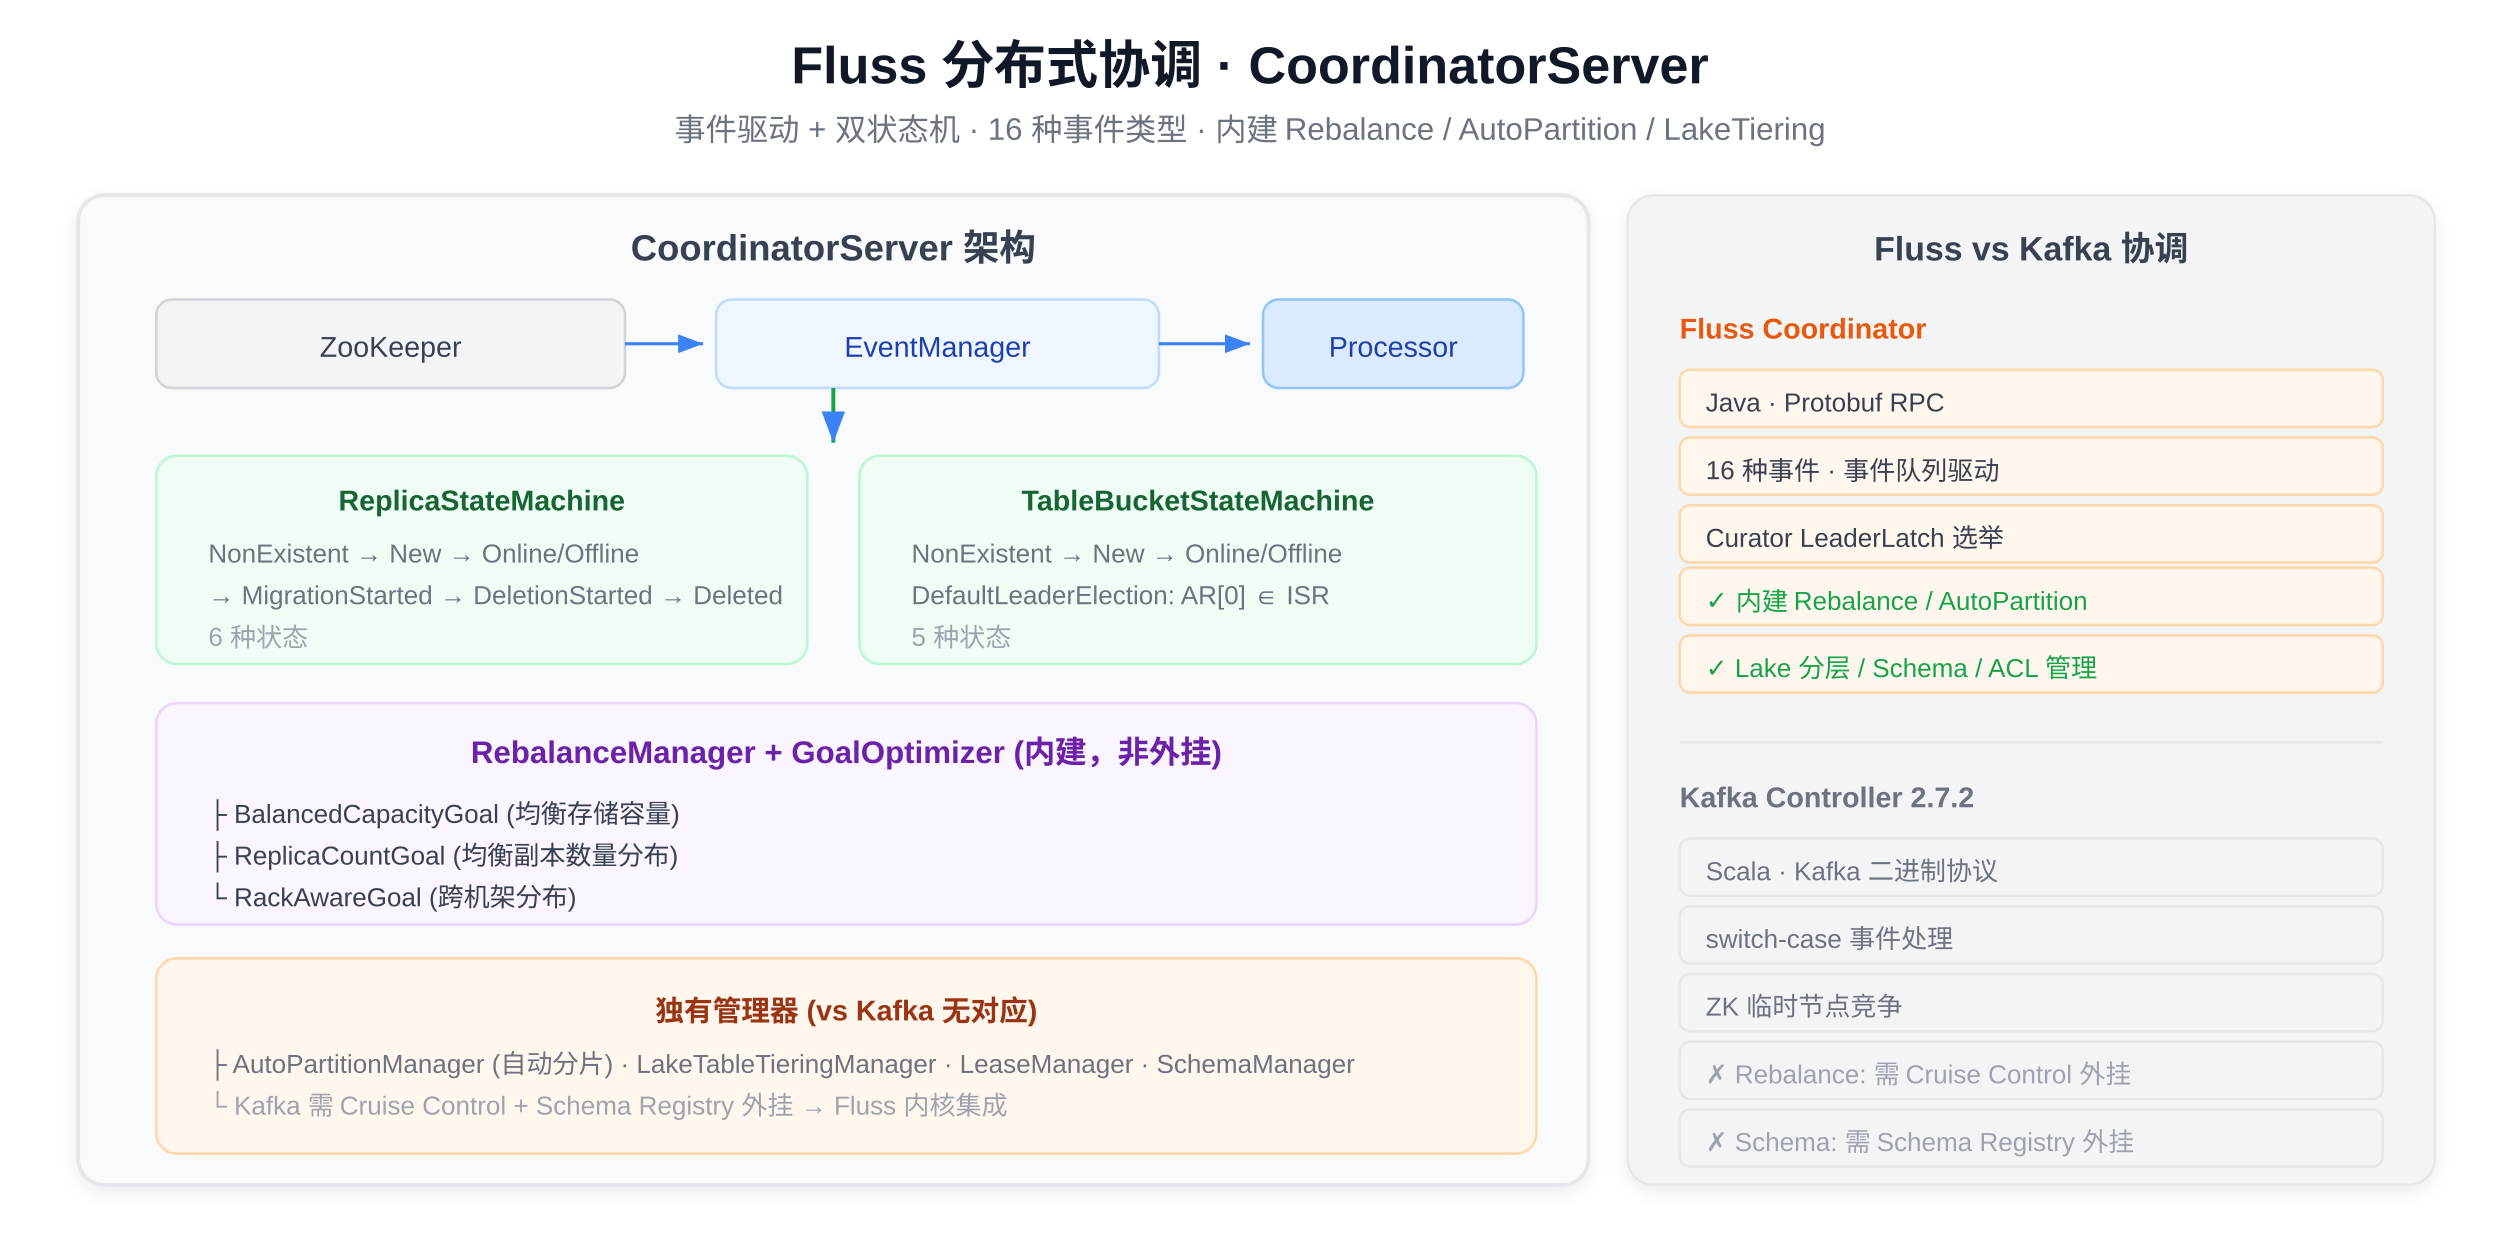
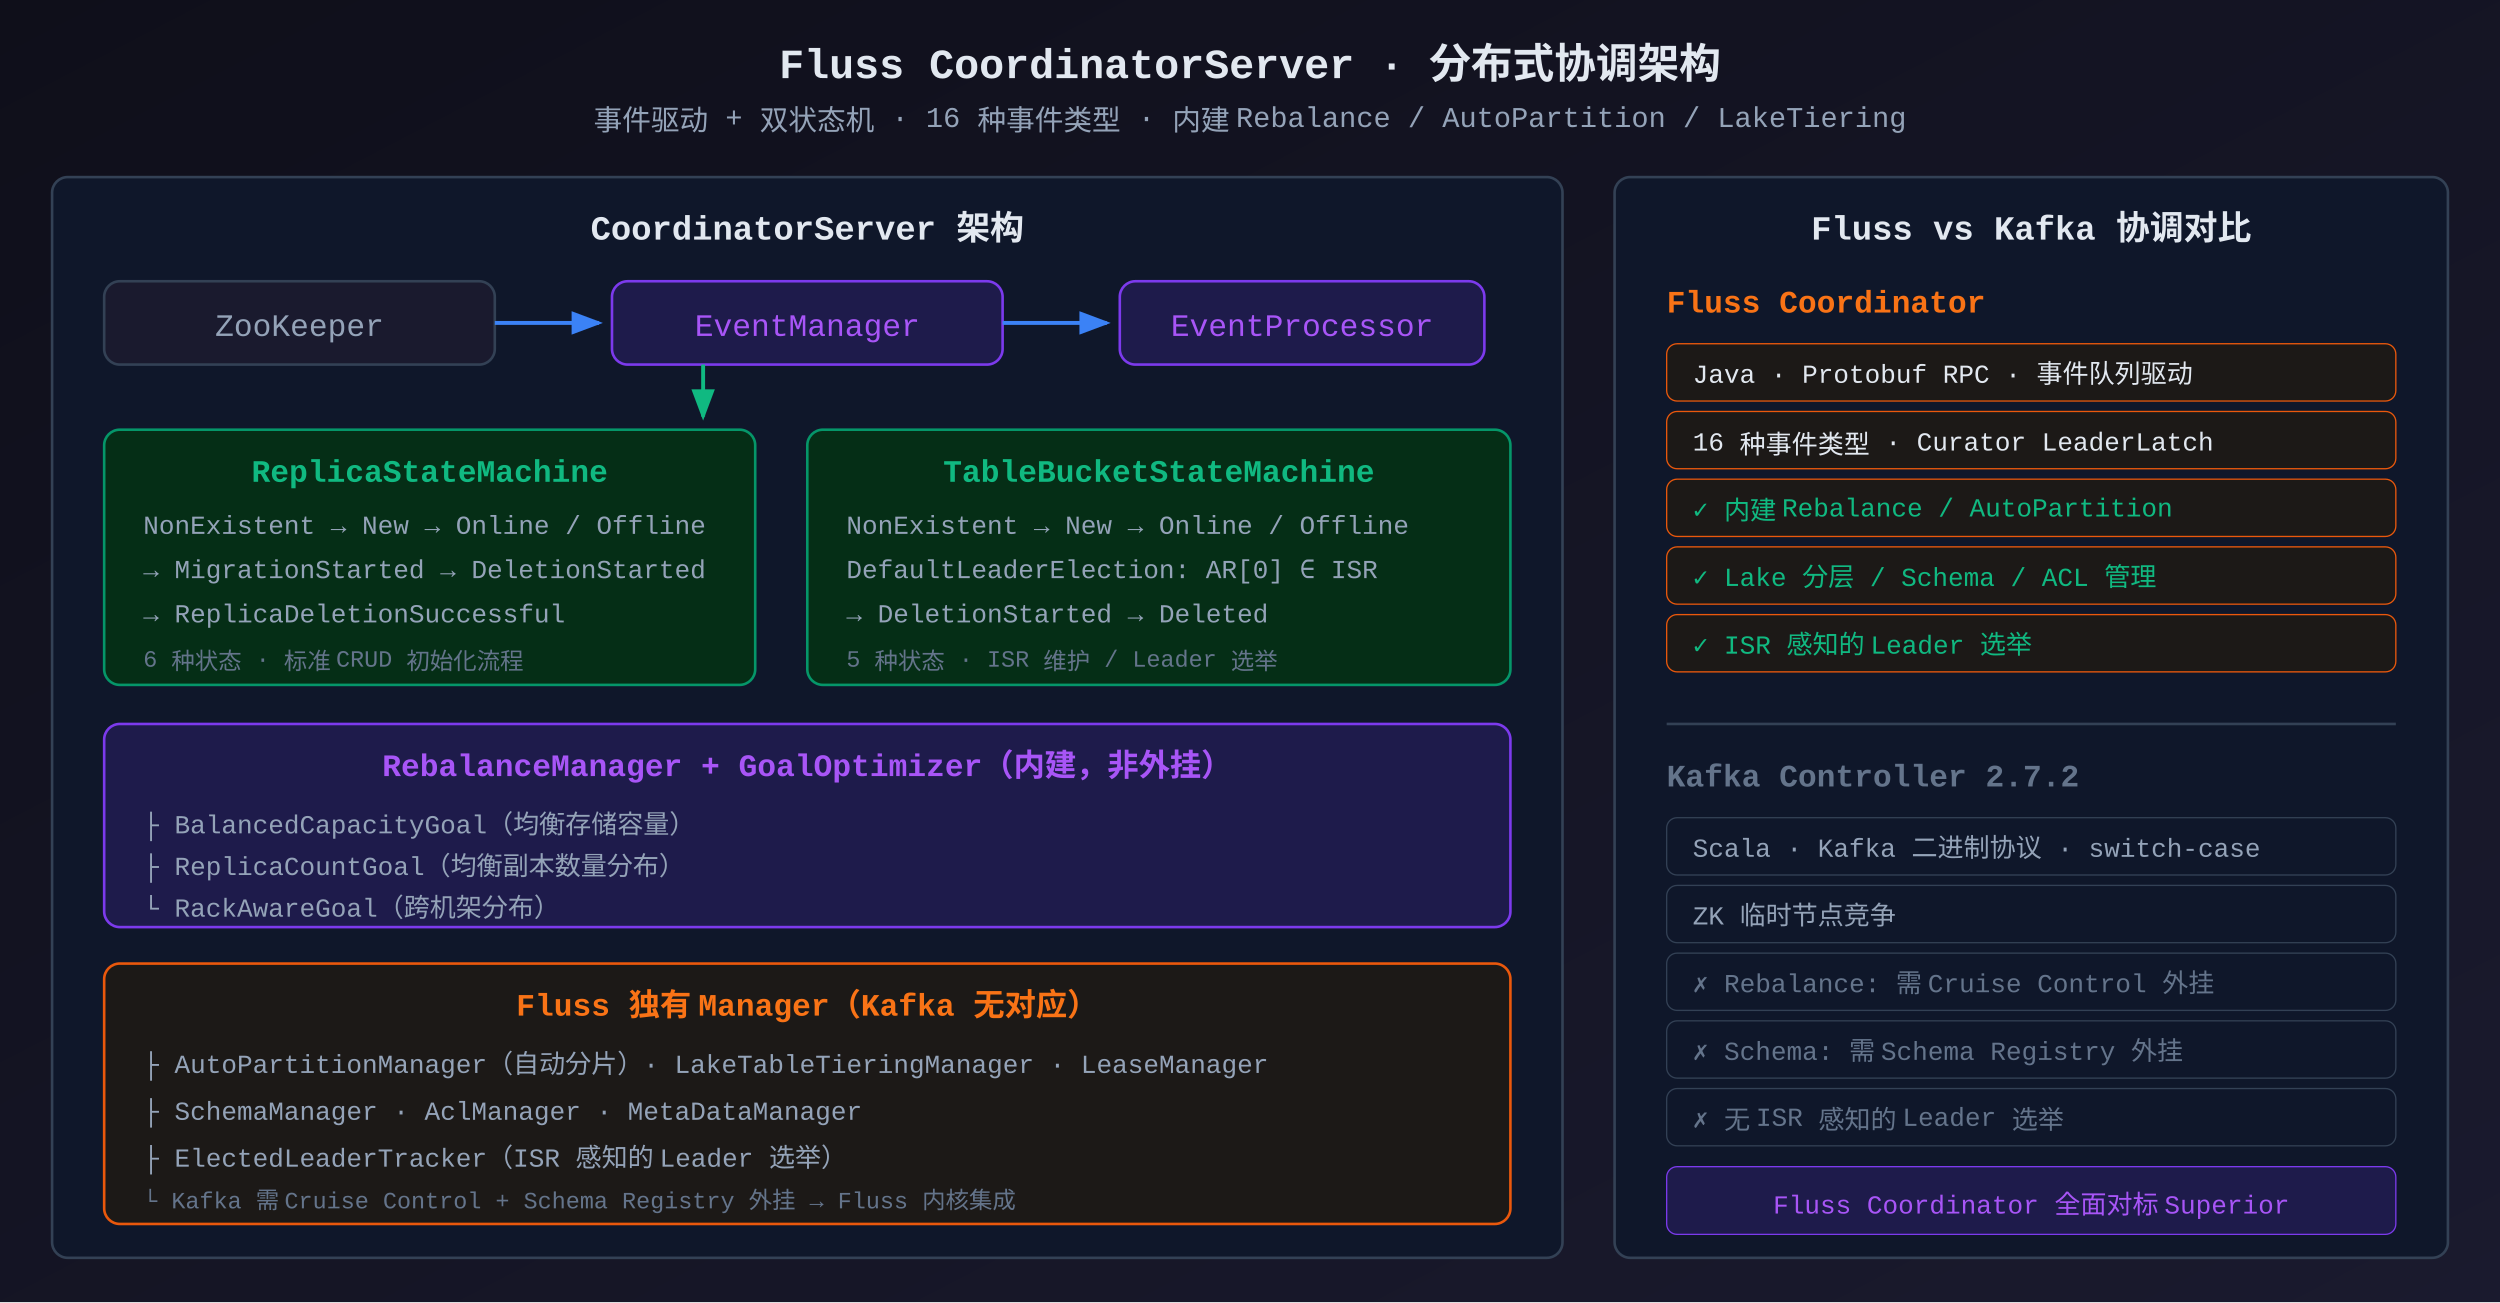
- <svg xmlns="http://www.w3.org/2000/svg" viewBox="0 0 960 480">
+ <svg xmlns="http://www.w3.org/2000/svg" viewBox="0 0 960 500" width="960" height="500">
+   <style>
+   text { font-family: 'SF Mono', 'Fira Code', 'Cascadia Code', 'Courier New', 'Microsoft YaHei', 'SimHei', monospace; }
+ </style>
  <defs>
-     <marker id="arr-coord" markerWidth="8" markerHeight="6" refX="8" refY="3" orient="auto">
-       <path d="M0,0 L8,3 L0,6 Z" fill="#3b82f6" />
+     <linearGradient id="bg-grad" x1="0%" y1="0%" x2="100%" y2="100%">
+       <stop offset="0%" stop-color="#0f0f1a" />
+       <stop offset="100%" stop-color="#1a1a2e" />
+     </linearGradient>
+     <marker id="arr-blue" markerWidth="8" markerHeight="6" refX="7" refY="3" orient="auto">
+       <polygon points="0 0, 8 3, 0 6" fill="#3b82f6" />
    </marker>
-     <filter id="shadow-co" x="-2%" y="-2%" width="104%" height="104%">
-       <feDropShadow dx="0" dy="2" stdDeviation="3" flood-opacity="0.08" />
-     </filter>
+     <marker id="arr-green" markerWidth="8" markerHeight="6" refX="7" refY="3" orient="auto">
+       <polygon points="0 0, 8 3, 0 6" fill="#10b981" />
+     </marker>
+     <marker id="arr-purple" markerWidth="8" markerHeight="6" refX="7" refY="3" orient="auto">
+       <polygon points="0 0, 8 3, 0 6" fill="#a855f7" />
+     </marker>
+     <marker id="arr-orange" markerWidth="8" markerHeight="6" refX="7" refY="3" orient="auto">
+       <polygon points="0 0, 8 3, 0 6" fill="#f97316" />
+     </marker>
  </defs>
-   <rect width="960" height="480" fill="#ffffff" />
-   <text x="480" y="32" font-family="Helvetica Neue, Arial, PingFang SC, Microsoft YaHei, sans-serif" font-size="20" font-weight="bold" fill="#111827" text-anchor="middle">Fluss 分布式协调 · CoordinatorServer</text>
-   <text x="480" y="54" font-family="Helvetica Neue, Arial, PingFang SC, Microsoft YaHei, sans-serif" font-size="12" fill="#6b7280" text-anchor="middle">事件驱动 + 双状态机 · 16 种事件类型 · 内建 Rebalance / AutoPartition / LakeTiering</text>
-   <rect x="30" y="75" width="580" height="380" rx="10" fill="#f9fafb" stroke="#e5e7eb" stroke-width="1.5" filter="url(#shadow-co)" />
-   <text x="320" y="100" font-family="Helvetica Neue, Arial, PingFang SC, Microsoft YaHei, sans-serif" font-size="14" font-weight="bold" fill="#374151" text-anchor="middle">CoordinatorServer 架构</text>
-   <rect x="60" y="115" width="180" height="34" rx="6" fill="#f3f4f6" stroke="#d1d5db" stroke-width="1" />
-   <text x="150" y="137" font-family="Helvetica Neue, Arial, PingFang SC, Microsoft YaHei, sans-serif" font-size="11" fill="#374151" text-anchor="middle">ZooKeeper</text>
-   <line x1="240" y1="132" x2="270" y2="132" stroke="#3b82f6" stroke-width="1.2" marker-end="url(#arr-coord)" />
-   <rect x="275" y="115" width="170" height="34" rx="6" fill="#eff6ff" stroke="#bfdbfe" stroke-width="1" />
-   <text x="360" y="137" font-family="Helvetica Neue, Arial, PingFang SC, Microsoft YaHei, sans-serif" font-size="11" fill="#1e40af" text-anchor="middle">EventManager</text>
-   <line x1="445" y1="132" x2="480" y2="132" stroke="#3b82f6" stroke-width="1.2" marker-end="url(#arr-coord)" />
-   <rect x="485" y="115" width="100" height="34" rx="6" fill="#dbeafe" stroke="#93c5fd" stroke-width="1" />
-   <text x="535" y="137" font-family="Helvetica Neue, Arial, PingFang SC, Microsoft YaHei, sans-serif" font-size="11" fill="#1e40af" text-anchor="middle">Processor</text>
-   <line x1="320" y1="149" x2="320" y2="170" stroke="#16a34a" stroke-width="1.5" marker-end="url(#arr-coord)" />
-   <rect x="60" y="175" width="250" height="80" rx="8" fill="#f0fdf4" stroke="#bbf7d0" stroke-width="1" />
-   <text x="185" y="196" font-family="Helvetica Neue, Arial, PingFang SC, Microsoft YaHei, sans-serif" font-size="11" font-weight="bold" fill="#166534" text-anchor="middle">ReplicaStateMachine</text>
-   <text x="80" y="216" font-family="Helvetica Neue, Arial, PingFang SC, Microsoft YaHei, sans-serif" font-size="10" fill="#6b7280">NonExistent → New → Online/Offline</text>
-   <text x="80" y="232" font-family="Helvetica Neue, Arial, PingFang SC, Microsoft YaHei, sans-serif" font-size="10" fill="#6b7280">→ MigrationStarted → DeletionStarted → Deleted</text>
-   <text x="80" y="248" font-family="Helvetica Neue, Arial, PingFang SC, Microsoft YaHei, sans-serif" font-size="10" fill="#9ca3af">6 种状态</text>
-   <rect x="330" y="175" width="260" height="80" rx="8" fill="#f0fdf4" stroke="#bbf7d0" stroke-width="1" />
-   <text x="460" y="196" font-family="Helvetica Neue, Arial, PingFang SC, Microsoft YaHei, sans-serif" font-size="11" font-weight="bold" fill="#166534" text-anchor="middle">TableBucketStateMachine</text>
-   <text x="350" y="216" font-family="Helvetica Neue, Arial, PingFang SC, Microsoft YaHei, sans-serif" font-size="10" fill="#6b7280">NonExistent → New → Online/Offline</text>
-   <text x="350" y="232" font-family="Helvetica Neue, Arial, PingFang SC, Microsoft YaHei, sans-serif" font-size="10" fill="#6b7280">DefaultLeaderElection: AR[0] ∈ ISR</text>
-   <text x="350" y="248" font-family="Helvetica Neue, Arial, PingFang SC, Microsoft YaHei, sans-serif" font-size="10" fill="#9ca3af">5 种状态</text>
-   <rect x="60" y="270" width="530" height="85" rx="8" fill="#faf5ff" stroke="#e9d5ff" stroke-width="1" />
-   <text x="325" y="293" font-family="Helvetica Neue, Arial, PingFang SC, Microsoft YaHei, sans-serif" font-size="12" font-weight="bold" fill="#6b21a8" text-anchor="middle">RebalanceManager + GoalOptimizer (内建，非外挂)</text>
-   <text x="80" y="316" font-family="Helvetica Neue, Arial, PingFang SC, Microsoft YaHei, sans-serif" font-size="10" fill="#374151">├ BalancedCapacityGoal (均衡存储容量)</text>
-   <text x="80" y="332" font-family="Helvetica Neue, Arial, PingFang SC, Microsoft YaHei, sans-serif" font-size="10" fill="#374151">├ ReplicaCountGoal (均衡副本数量分布)</text>
-   <text x="80" y="348" font-family="Helvetica Neue, Arial, PingFang SC, Microsoft YaHei, sans-serif" font-size="10" fill="#374151">└ RackAwareGoal (跨机架分布)</text>
-   <rect x="60" y="368" width="530" height="75" rx="8" fill="#fff7ed" stroke="#fed7aa" stroke-width="1" />
-   <text x="325" y="392" font-family="Helvetica Neue, Arial, PingFang SC, Microsoft YaHei, sans-serif" font-size="11" font-weight="bold" fill="#9a3412" text-anchor="middle">独有管理器 (vs Kafka 无对应)</text>
-   <text x="80" y="412" font-family="Helvetica Neue, Arial, PingFang SC, Microsoft YaHei, sans-serif" font-size="10" fill="#6b7280">├ AutoPartitionManager (自动分片) · LakeTableTieringManager · LeaseManager · SchemaManager</text>
-   <text x="80" y="428" font-family="Helvetica Neue, Arial, PingFang SC, Microsoft YaHei, sans-serif" font-size="10" fill="#9ca3af">└ Kafka 需 Cruise Control + Schema Registry 外挂 → Fluss 内核集成</text>
-   <rect x="625" y="75" width="310" height="380" rx="10" fill="#f3f4f6" stroke="#e5e7eb" stroke-width="1" filter="url(#shadow-co)" />
-   <text x="780" y="100" font-family="Helvetica Neue, Arial, PingFang SC, Microsoft YaHei, sans-serif" font-size="13" font-weight="bold" fill="#374151" text-anchor="middle">Fluss vs Kafka 协调</text>
-   <text x="645" y="130" font-family="Helvetica Neue, Arial, PingFang SC, Microsoft YaHei, sans-serif" font-size="11" font-weight="bold" fill="#ea580c">Fluss Coordinator</text>
-   <rect x="645" y="142" width="270" height="22" rx="4" fill="#fff7ed" stroke="#fed7aa" stroke-width="1" />
-   <text x="655" y="158" font-family="Helvetica Neue, Arial, PingFang SC, Microsoft YaHei, sans-serif" font-size="10" fill="#374151">Java · Protobuf RPC</text>
-   <rect x="645" y="168" width="270" height="22" rx="4" fill="#fff7ed" stroke="#fed7aa" stroke-width="1" />
-   <text x="655" y="184" font-family="Helvetica Neue, Arial, PingFang SC, Microsoft YaHei, sans-serif" font-size="10" fill="#374151">16 种事件 · 事件队列驱动</text>
-   <rect x="645" y="194" width="270" height="22" rx="4" fill="#fff7ed" stroke="#fed7aa" stroke-width="1" />
-   <text x="655" y="210" font-family="Helvetica Neue, Arial, PingFang SC, Microsoft YaHei, sans-serif" font-size="10" fill="#374151">Curator LeaderLatch 选举</text>
-   <rect x="645" y="218" width="270" height="22" rx="4" fill="#fff7ed" stroke="#fed7aa" stroke-width="1" />
-   <text x="655" y="234" font-family="Helvetica Neue, Arial, PingFang SC, Microsoft YaHei, sans-serif" font-size="10" fill="#16a34a">✓ 内建 Rebalance / AutoPartition</text>
-   <rect x="645" y="244" width="270" height="22" rx="4" fill="#fff7ed" stroke="#fed7aa" stroke-width="1" />
-   <text x="655" y="260" font-family="Helvetica Neue, Arial, PingFang SC, Microsoft YaHei, sans-serif" font-size="10" fill="#16a34a">✓ Lake 分层 / Schema / ACL 管理</text>
-   <line x1="645" y1="285" x2="915" y2="285" stroke="#e5e7eb" stroke-width="1" />
-   <text x="645" y="310" font-family="Helvetica Neue, Arial, PingFang SC, Microsoft YaHei, sans-serif" font-size="11" font-weight="bold" fill="#6b7280">Kafka Controller 2.7.2</text>
-   <rect x="645" y="322" width="270" height="22" rx="4" fill="#f3f4f6" stroke="#e5e7eb" stroke-width="1" />
-   <text x="655" y="338" font-family="Helvetica Neue, Arial, PingFang SC, Microsoft YaHei, sans-serif" font-size="10" fill="#6b7280">Scala · Kafka 二进制协议</text>
-   <rect x="645" y="348" width="270" height="22" rx="4" fill="#f3f4f6" stroke="#e5e7eb" stroke-width="1" />
-   <text x="655" y="364" font-family="Helvetica Neue, Arial, PingFang SC, Microsoft YaHei, sans-serif" font-size="10" fill="#6b7280">switch-case 事件处理</text>
-   <rect x="645" y="374" width="270" height="22" rx="4" fill="#f3f4f6" stroke="#e5e7eb" stroke-width="1" />
-   <text x="655" y="390" font-family="Helvetica Neue, Arial, PingFang SC, Microsoft YaHei, sans-serif" font-size="10" fill="#6b7280">ZK 临时节点竞争</text>
-   <rect x="645" y="400" width="270" height="22" rx="4" fill="#f3f4f6" stroke="#e5e7eb" stroke-width="1" />
-   <text x="655" y="416" font-family="Helvetica Neue, Arial, PingFang SC, Microsoft YaHei, sans-serif" font-size="10" fill="#9ca3af">✗ Rebalance: 需 Cruise Control 外挂</text>
-   <rect x="645" y="426" width="270" height="22" rx="4" fill="#f3f4f6" stroke="#e5e7eb" stroke-width="1" />
-   <text x="655" y="442" font-family="Helvetica Neue, Arial, PingFang SC, Microsoft YaHei, sans-serif" font-size="10" fill="#9ca3af">✗ Schema: 需 Schema Registry 外挂</text>
+   <rect width="960" height="500" fill="url(#bg-grad)" />
+   <text x="480" y="30" font-size="16" font-weight="bold" fill="#e2e8f0" text-anchor="middle">Fluss CoordinatorServer · 分布式协调架构</text>
+   <text x="480" y="50" font-size="11" fill="#94a3b8" text-anchor="middle">事件驱动 + 双状态机 · 16 种事件类型 · 内建 Rebalance / AutoPartition / LakeTiering</text>
+   <rect x="20" y="68" width="580" height="415" rx="6" fill="#0f172a" stroke="#334155" stroke-width="1" />
+   <text x="310" y="92" font-size="13" font-weight="bold" fill="#e2e8f0" text-anchor="middle">CoordinatorServer 架构</text>
+   <rect x="40" y="108" width="150" height="32" rx="6" fill="#1a1a2e" stroke="#334155" stroke-width="1" />
+   <text x="115" y="129" font-size="12" fill="#94a3b8" text-anchor="middle">ZooKeeper</text>
+   <line x1="190" y1="124" x2="230" y2="124" stroke="#3b82f6" stroke-width="1.5" marker-end="url(#arr-blue)" />
+   <rect x="235" y="108" width="150" height="32" rx="6" fill="#1e1b4b" stroke="#7c3aed" stroke-width="1" />
+   <text x="310" y="129" font-size="12" fill="#a855f7" text-anchor="middle">EventManager</text>
+   <line x1="385" y1="124" x2="425" y2="124" stroke="#3b82f6" stroke-width="1.5" marker-end="url(#arr-blue)" />
+   <rect x="430" y="108" width="140" height="32" rx="6" fill="#1e1b4b" stroke="#7c3aed" stroke-width="1" />
+   <text x="500" y="129" font-size="12" fill="#a855f7" text-anchor="middle">EventProcessor</text>
+   <line x1="270" y1="140" x2="270" y2="160" stroke="#10b981" stroke-width="1.5" marker-end="url(#arr-green)" />
+   <rect x="40" y="165" width="250" height="98" rx="6" fill="#052e16" stroke="#059669" stroke-width="1" />
+   <text x="165" y="185" font-size="12" font-weight="bold" fill="#10b981" text-anchor="middle">ReplicaStateMachine</text>
+   <text x="55" y="205" font-size="10" fill="#94a3b8">NonExistent → New → Online / Offline</text>
+   <text x="55" y="222" font-size="10" fill="#94a3b8">→ MigrationStarted → DeletionStarted</text>
+   <text x="55" y="239" font-size="10" fill="#94a3b8">→ ReplicaDeletionSuccessful</text>
+   <text x="55" y="256" font-size="9" fill="#64748b">6 种状态 · 标准 CRUD 初始化流程</text>
+   <rect x="310" y="165" width="270" height="98" rx="6" fill="#052e16" stroke="#059669" stroke-width="1" />
+   <text x="445" y="185" font-size="12" font-weight="bold" fill="#10b981" text-anchor="middle">TableBucketStateMachine</text>
+   <text x="325" y="205" font-size="10" fill="#94a3b8">NonExistent → New → Online / Offline</text>
+   <text x="325" y="222" font-size="10" fill="#94a3b8">DefaultLeaderElection: AR[0] ∈ ISR</text>
+   <text x="325" y="239" font-size="10" fill="#94a3b8">→ DeletionStarted → Deleted</text>
+   <text x="325" y="256" font-size="9" fill="#64748b">5 种状态 · ISR 维护 / Leader 选举</text>
+   <rect x="40" y="278" width="540" height="78" rx="6" fill="#1e1b4b" stroke="#7c3aed" stroke-width="1" />
+   <text x="310" y="298" font-size="12" font-weight="bold" fill="#a855f7" text-anchor="middle">RebalanceManager + GoalOptimizer（内建，非外挂）</text>
+   <text x="55" y="320" font-size="10" fill="#94a3b8">├ BalancedCapacityGoal（均衡存储容量）</text>
+   <text x="55" y="336" font-size="10" fill="#94a3b8">├ ReplicaCountGoal（均衡副本数量分布）</text>
+   <text x="55" y="352" font-size="10" fill="#94a3b8">└ RackAwareGoal（跨机架分布）</text>
+   <rect x="40" y="370" width="540" height="100" rx="6" fill="#1c1917" stroke="#ea580c" stroke-width="1" />
+   <text x="310" y="390" font-size="12" font-weight="bold" fill="#f97316" text-anchor="middle">Fluss 独有 Manager（Kafka 无对应）</text>
+   <text x="55" y="412" font-size="10" fill="#94a3b8">├ AutoPartitionManager（自动分片）· LakeTableTieringManager · LeaseManager</text>
+   <text x="55" y="430" font-size="10" fill="#94a3b8">├ SchemaManager · AclManager · MetaDataManager</text>
+   <text x="55" y="448" font-size="10" fill="#94a3b8">├ ElectedLeaderTracker（ISR 感知的 Leader 选举）</text>
+   <text x="55" y="464" font-size="9" fill="#64748b">└ Kafka 需 Cruise Control + Schema Registry 外挂 → Fluss 内核集成</text>
+   <rect x="620" y="68" width="320" height="415" rx="6" fill="#0f172a" stroke="#334155" stroke-width="1" />
+   <text x="780" y="92" font-size="13" font-weight="bold" fill="#e2e8f0" text-anchor="middle">Fluss vs Kafka 协调对比</text>
+   <text x="640" y="120" font-size="12" font-weight="bold" fill="#f97316">Fluss Coordinator</text>
+   <rect x="640" y="132" width="280" height="22" rx="4" fill="#1c1917" stroke="#ea580c" stroke-width="0.5" />
+   <text x="650" y="147" font-size="10" fill="#e2e8f0">Java · Protobuf RPC · 事件队列驱动</text>
+   <rect x="640" y="158" width="280" height="22" rx="4" fill="#1c1917" stroke="#ea580c" stroke-width="0.5" />
+   <text x="650" y="173" font-size="10" fill="#e2e8f0">16 种事件类型 · Curator LeaderLatch</text>
+   <rect x="640" y="184" width="280" height="22" rx="4" fill="#1c1917" stroke="#ea580c" stroke-width="0.5" />
+   <text x="650" y="199" font-size="10" fill="#10b981">✓ 内建 Rebalance / AutoPartition</text>
+   <rect x="640" y="210" width="280" height="22" rx="4" fill="#1c1917" stroke="#ea580c" stroke-width="0.5" />
+   <text x="650" y="225" font-size="10" fill="#10b981">✓ Lake 分层 / Schema / ACL 管理</text>
+   <rect x="640" y="236" width="280" height="22" rx="4" fill="#1c1917" stroke="#ea580c" stroke-width="0.5" />
+   <text x="650" y="251" font-size="10" fill="#10b981">✓ ISR 感知的 Leader 选举</text>
+   <line x1="640" y1="278" x2="920" y2="278" stroke="#334155" stroke-width="1" />
+   <text x="640" y="302" font-size="12" font-weight="bold" fill="#64748b">Kafka Controller 2.7.2</text>
+   <rect x="640" y="314" width="280" height="22" rx="4" fill="#0f172a" stroke="#334155" stroke-width="0.5" />
+   <text x="650" y="329" font-size="10" fill="#94a3b8">Scala · Kafka 二进制协议 · switch-case</text>
+   <rect x="640" y="340" width="280" height="22" rx="4" fill="#0f172a" stroke="#334155" stroke-width="0.5" />
+   <text x="650" y="355" font-size="10" fill="#94a3b8">ZK 临时节点竞争</text>
+   <rect x="640" y="366" width="280" height="22" rx="4" fill="#0f172a" stroke="#334155" stroke-width="0.5" />
+   <text x="650" y="381" font-size="10" fill="#64748b">✗ Rebalance: 需 Cruise Control 外挂</text>
+   <rect x="640" y="392" width="280" height="22" rx="4" fill="#0f172a" stroke="#334155" stroke-width="0.5" />
+   <text x="650" y="407" font-size="10" fill="#64748b">✗ Schema: 需 Schema Registry 外挂</text>
+   <rect x="640" y="418" width="280" height="22" rx="4" fill="#0f172a" stroke="#334155" stroke-width="0.5" />
+   <text x="650" y="433" font-size="10" fill="#64748b">✗ 无 ISR 感知的 Leader 选举</text>
+   <rect x="640" y="448" width="280" height="26" rx="4" fill="#1e1b4b" stroke="#7c3aed" stroke-width="0.5" />
+   <text x="780" y="466" font-size="10" fill="#a855f7" text-anchor="middle">Fluss Coordinator 全面对标 Superior</text>
</svg>
